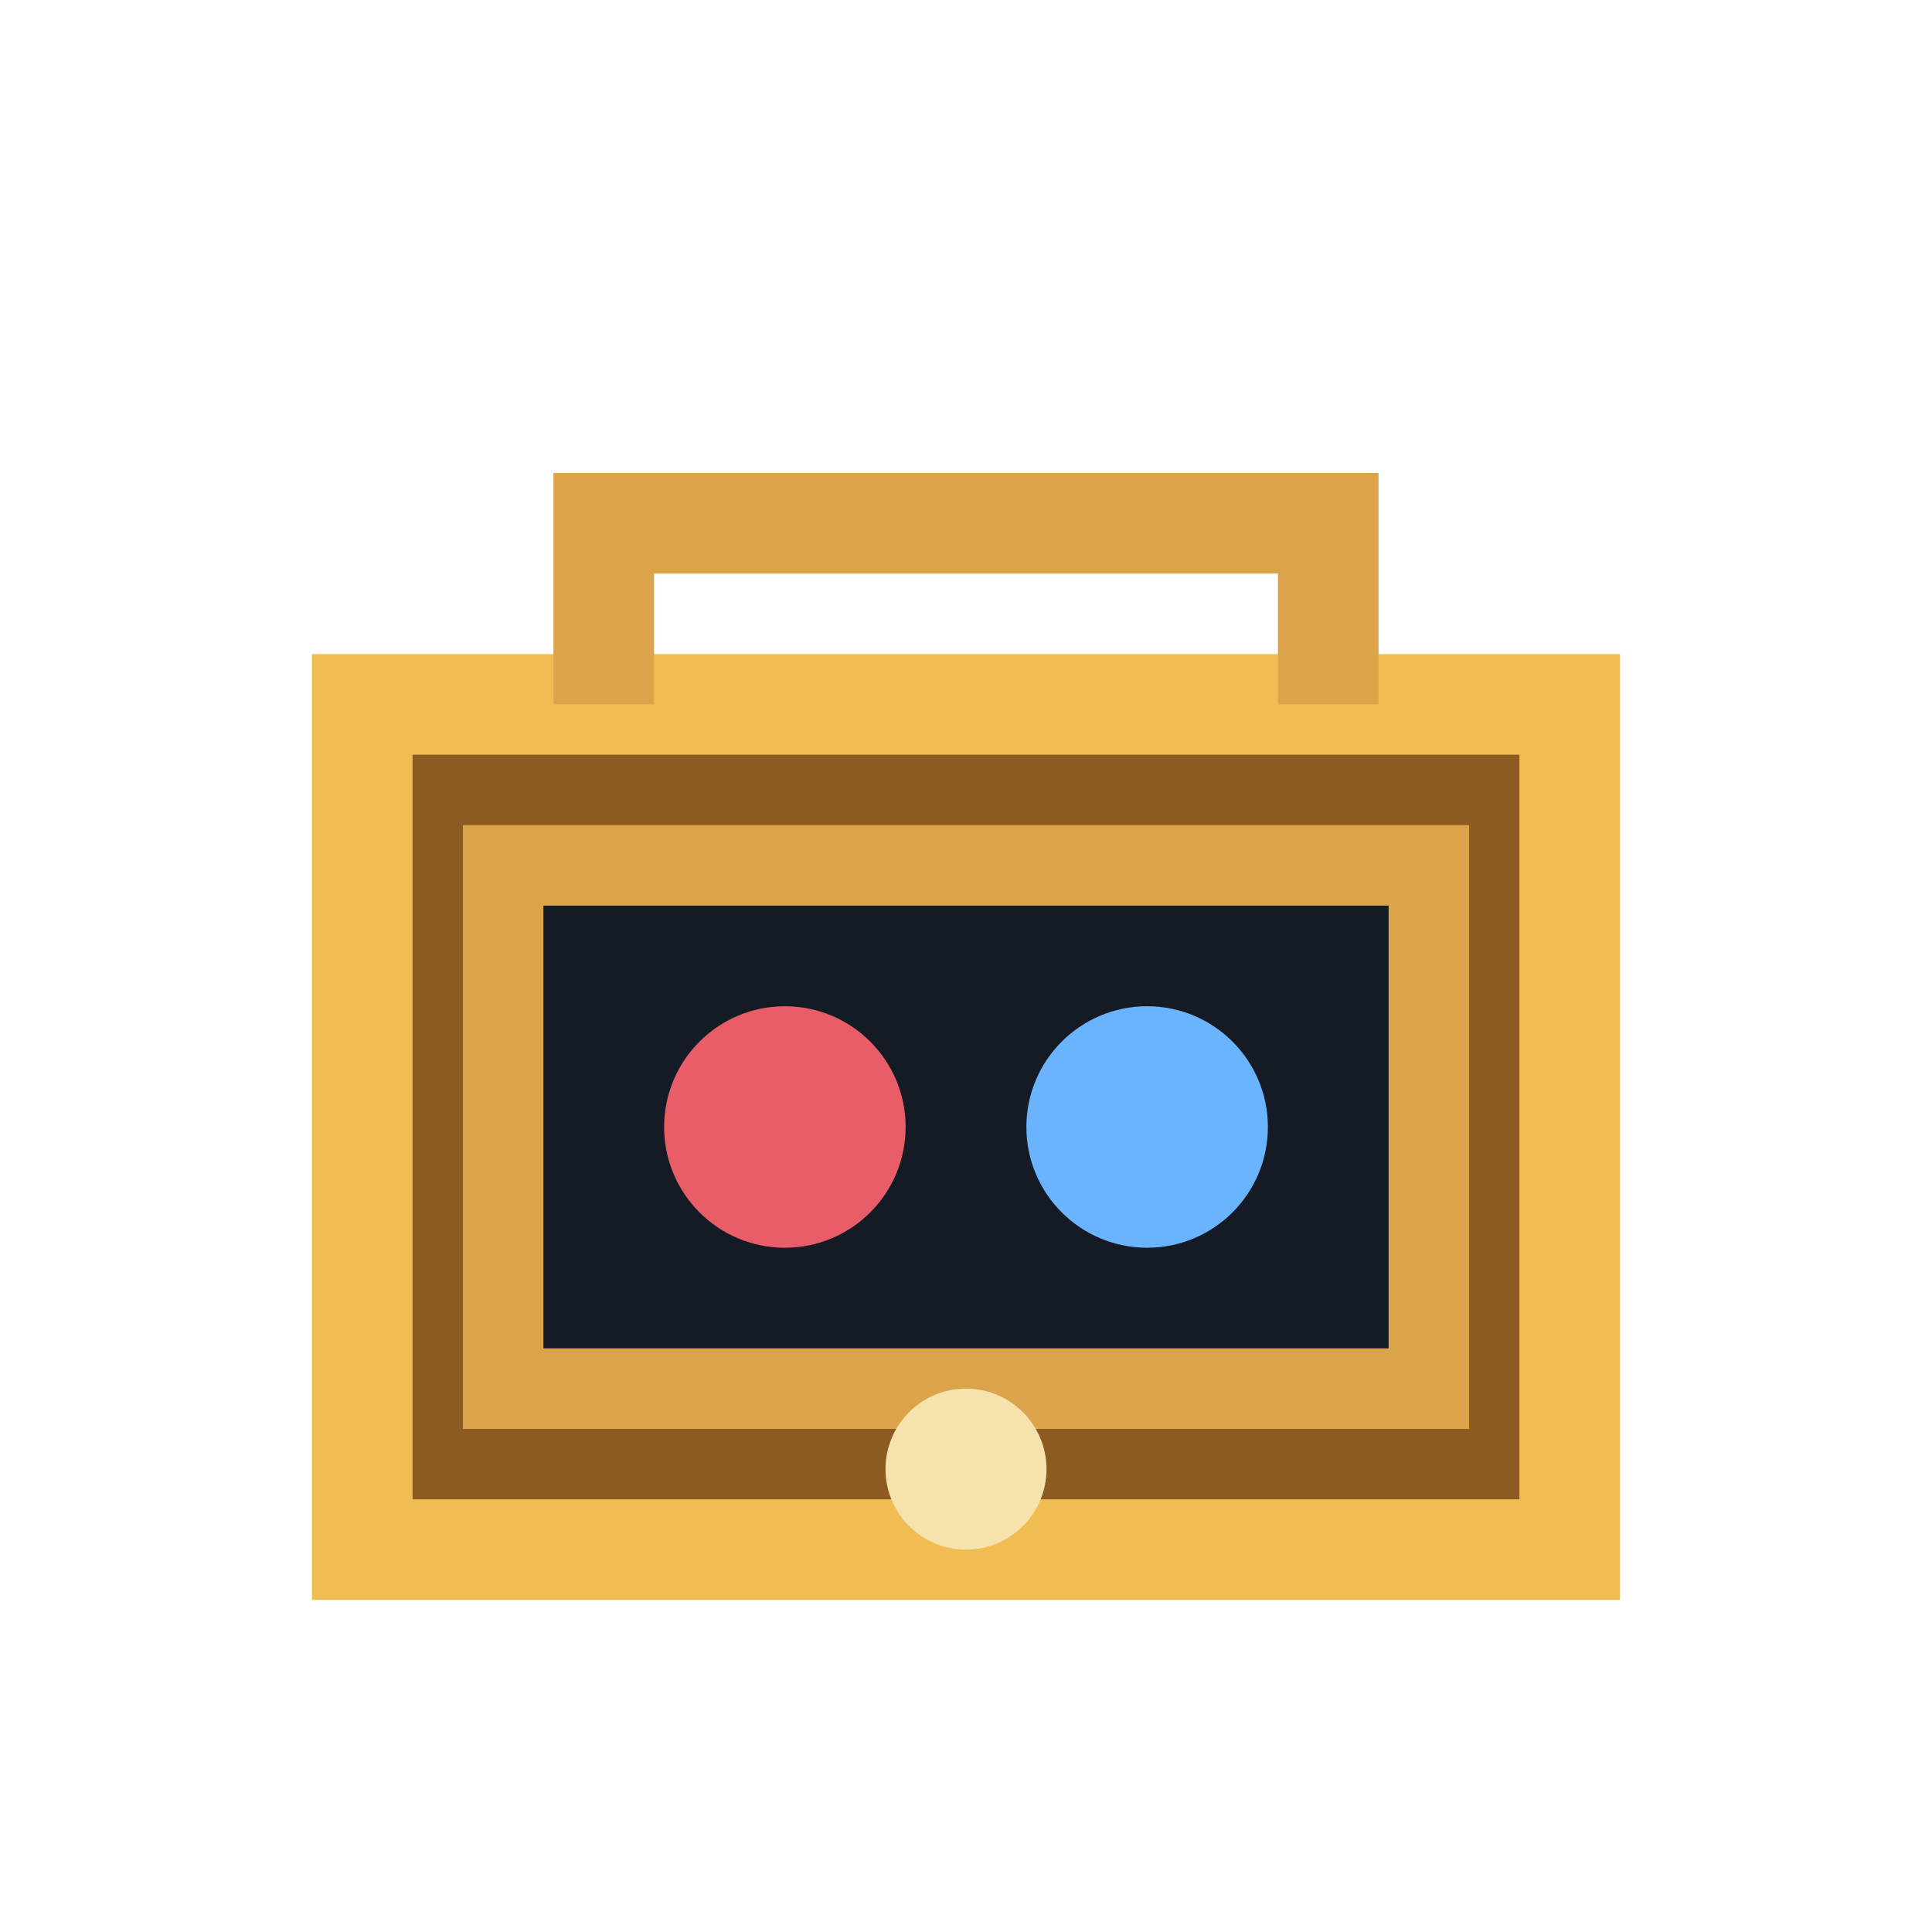
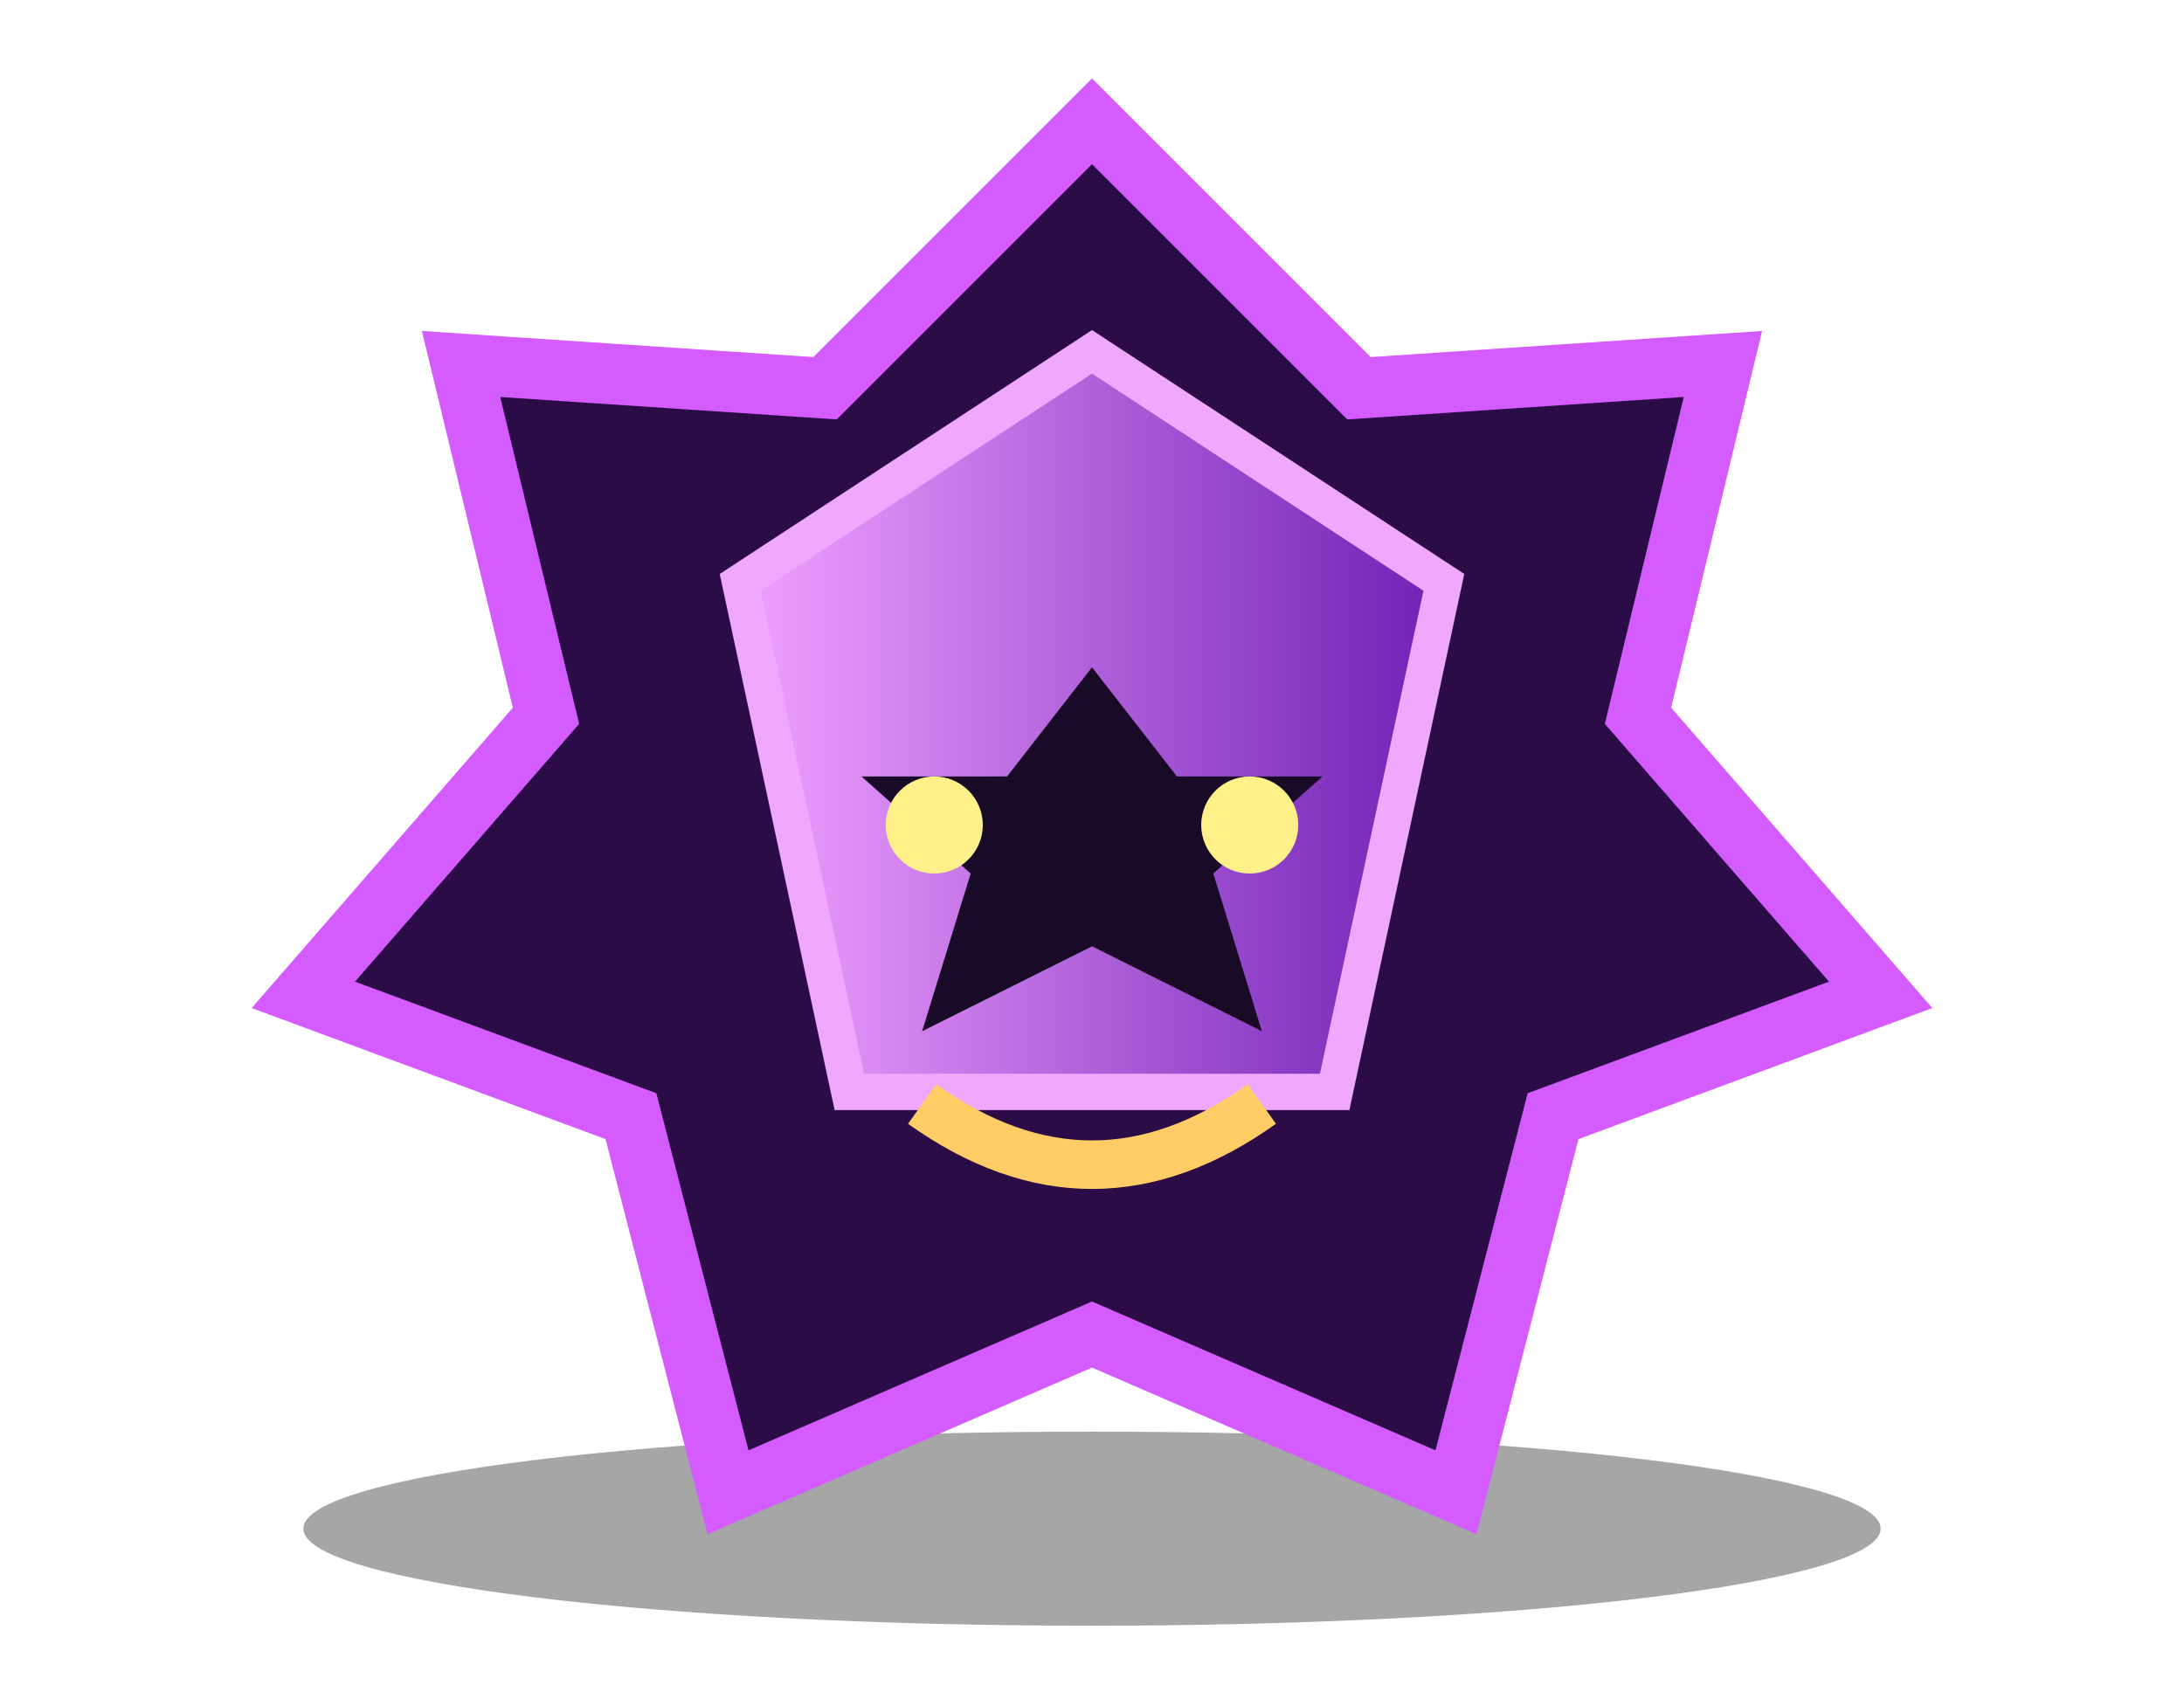
- <svg xmlns="http://www.w3.org/2000/svg" width="96" height="96" viewBox="0 0 96 96">
-   <path d="M18 35h60v42H18z" fill="#8b5b22" stroke="#f0bd52" stroke-width="5" />
-   <path d="M25 43h46v26H25z" fill="#151b25" stroke="#dca44a" stroke-width="4" />
-   <circle cx="39" cy="56" r="6" fill="#e85d67" />
-   <circle cx="57" cy="56" r="6" fill="#6ab4ff" />
-   <path d="M30 35v-9h36v9" fill="none" stroke="#dca44a" stroke-width="5" />
-   <circle cx="48" cy="73" r="4" fill="#f5e2ad" />
+ <svg xmlns="http://www.w3.org/2000/svg" width="180" height="140">
+   <defs>
+     <linearGradient id="p">
+       <stop stop-color="#f2a2ff" />
+       <stop offset="1" stop-color="#6e20b5" />
+     </linearGradient>
+     <filter id="g">
+       <feGaussianBlur stdDeviation="5" />
+     </filter>
+   </defs>
+   <ellipse cx="90" cy="126" rx="65" ry="8" fill="#000" opacity=".35" />
+   <path d="M90 10 112 32l30-2-7 29 20 23-27 10-8 31-30-13-30 13-8-31-27-10 20-23-7-29 30 2Z" fill="#2b0c47" stroke="#d45cff" stroke-width="5" />
+   <path d="M61 48 90 29l29 19-9 42H70Z" fill="url(#p)" stroke="#f0a8ff" stroke-width="3" />
+   <path d="M71 64h12l7-9 7 9h12l-9 8 4 13-14-7-14 7 4-13Z" fill="#190b28" />
+   <circle cx="77" cy="68" r="4" fill="#fff08a" />
+   <circle cx="103" cy="68" r="4" fill="#fff08a" />
+   <path d="M76 91q14 10 28 0" fill="none" stroke="#ffcc66" stroke-width="4" />
</svg>
